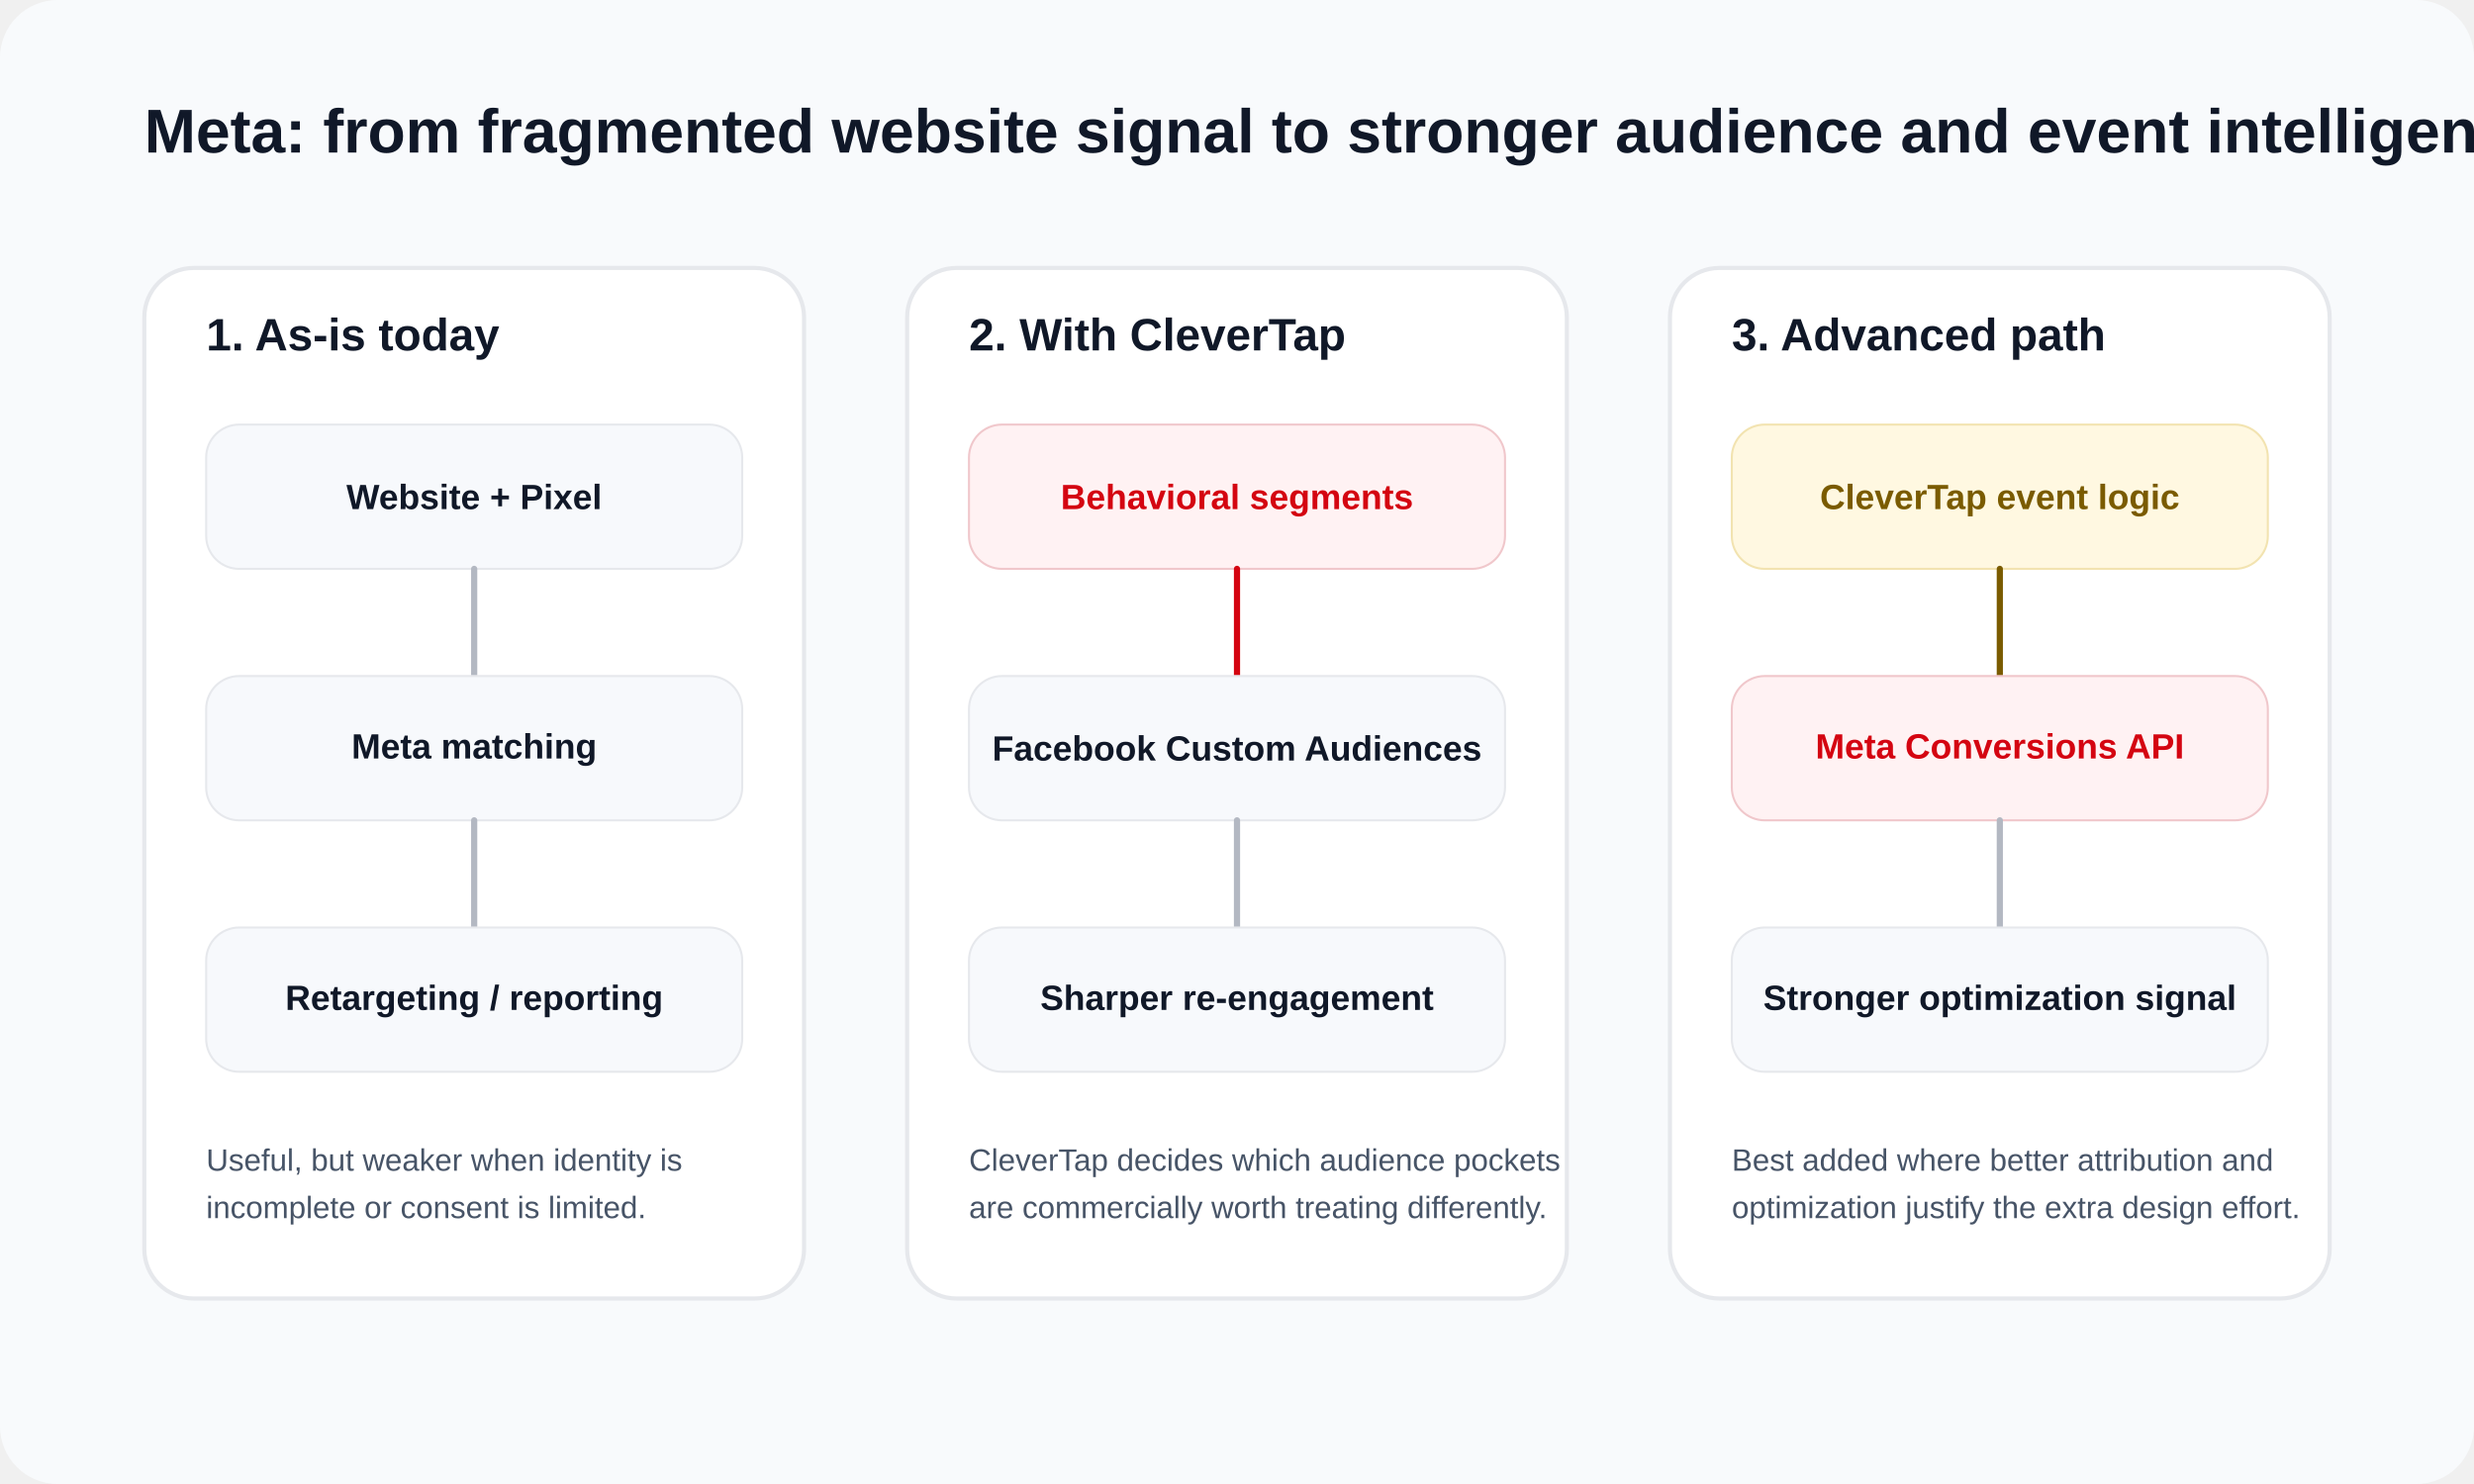
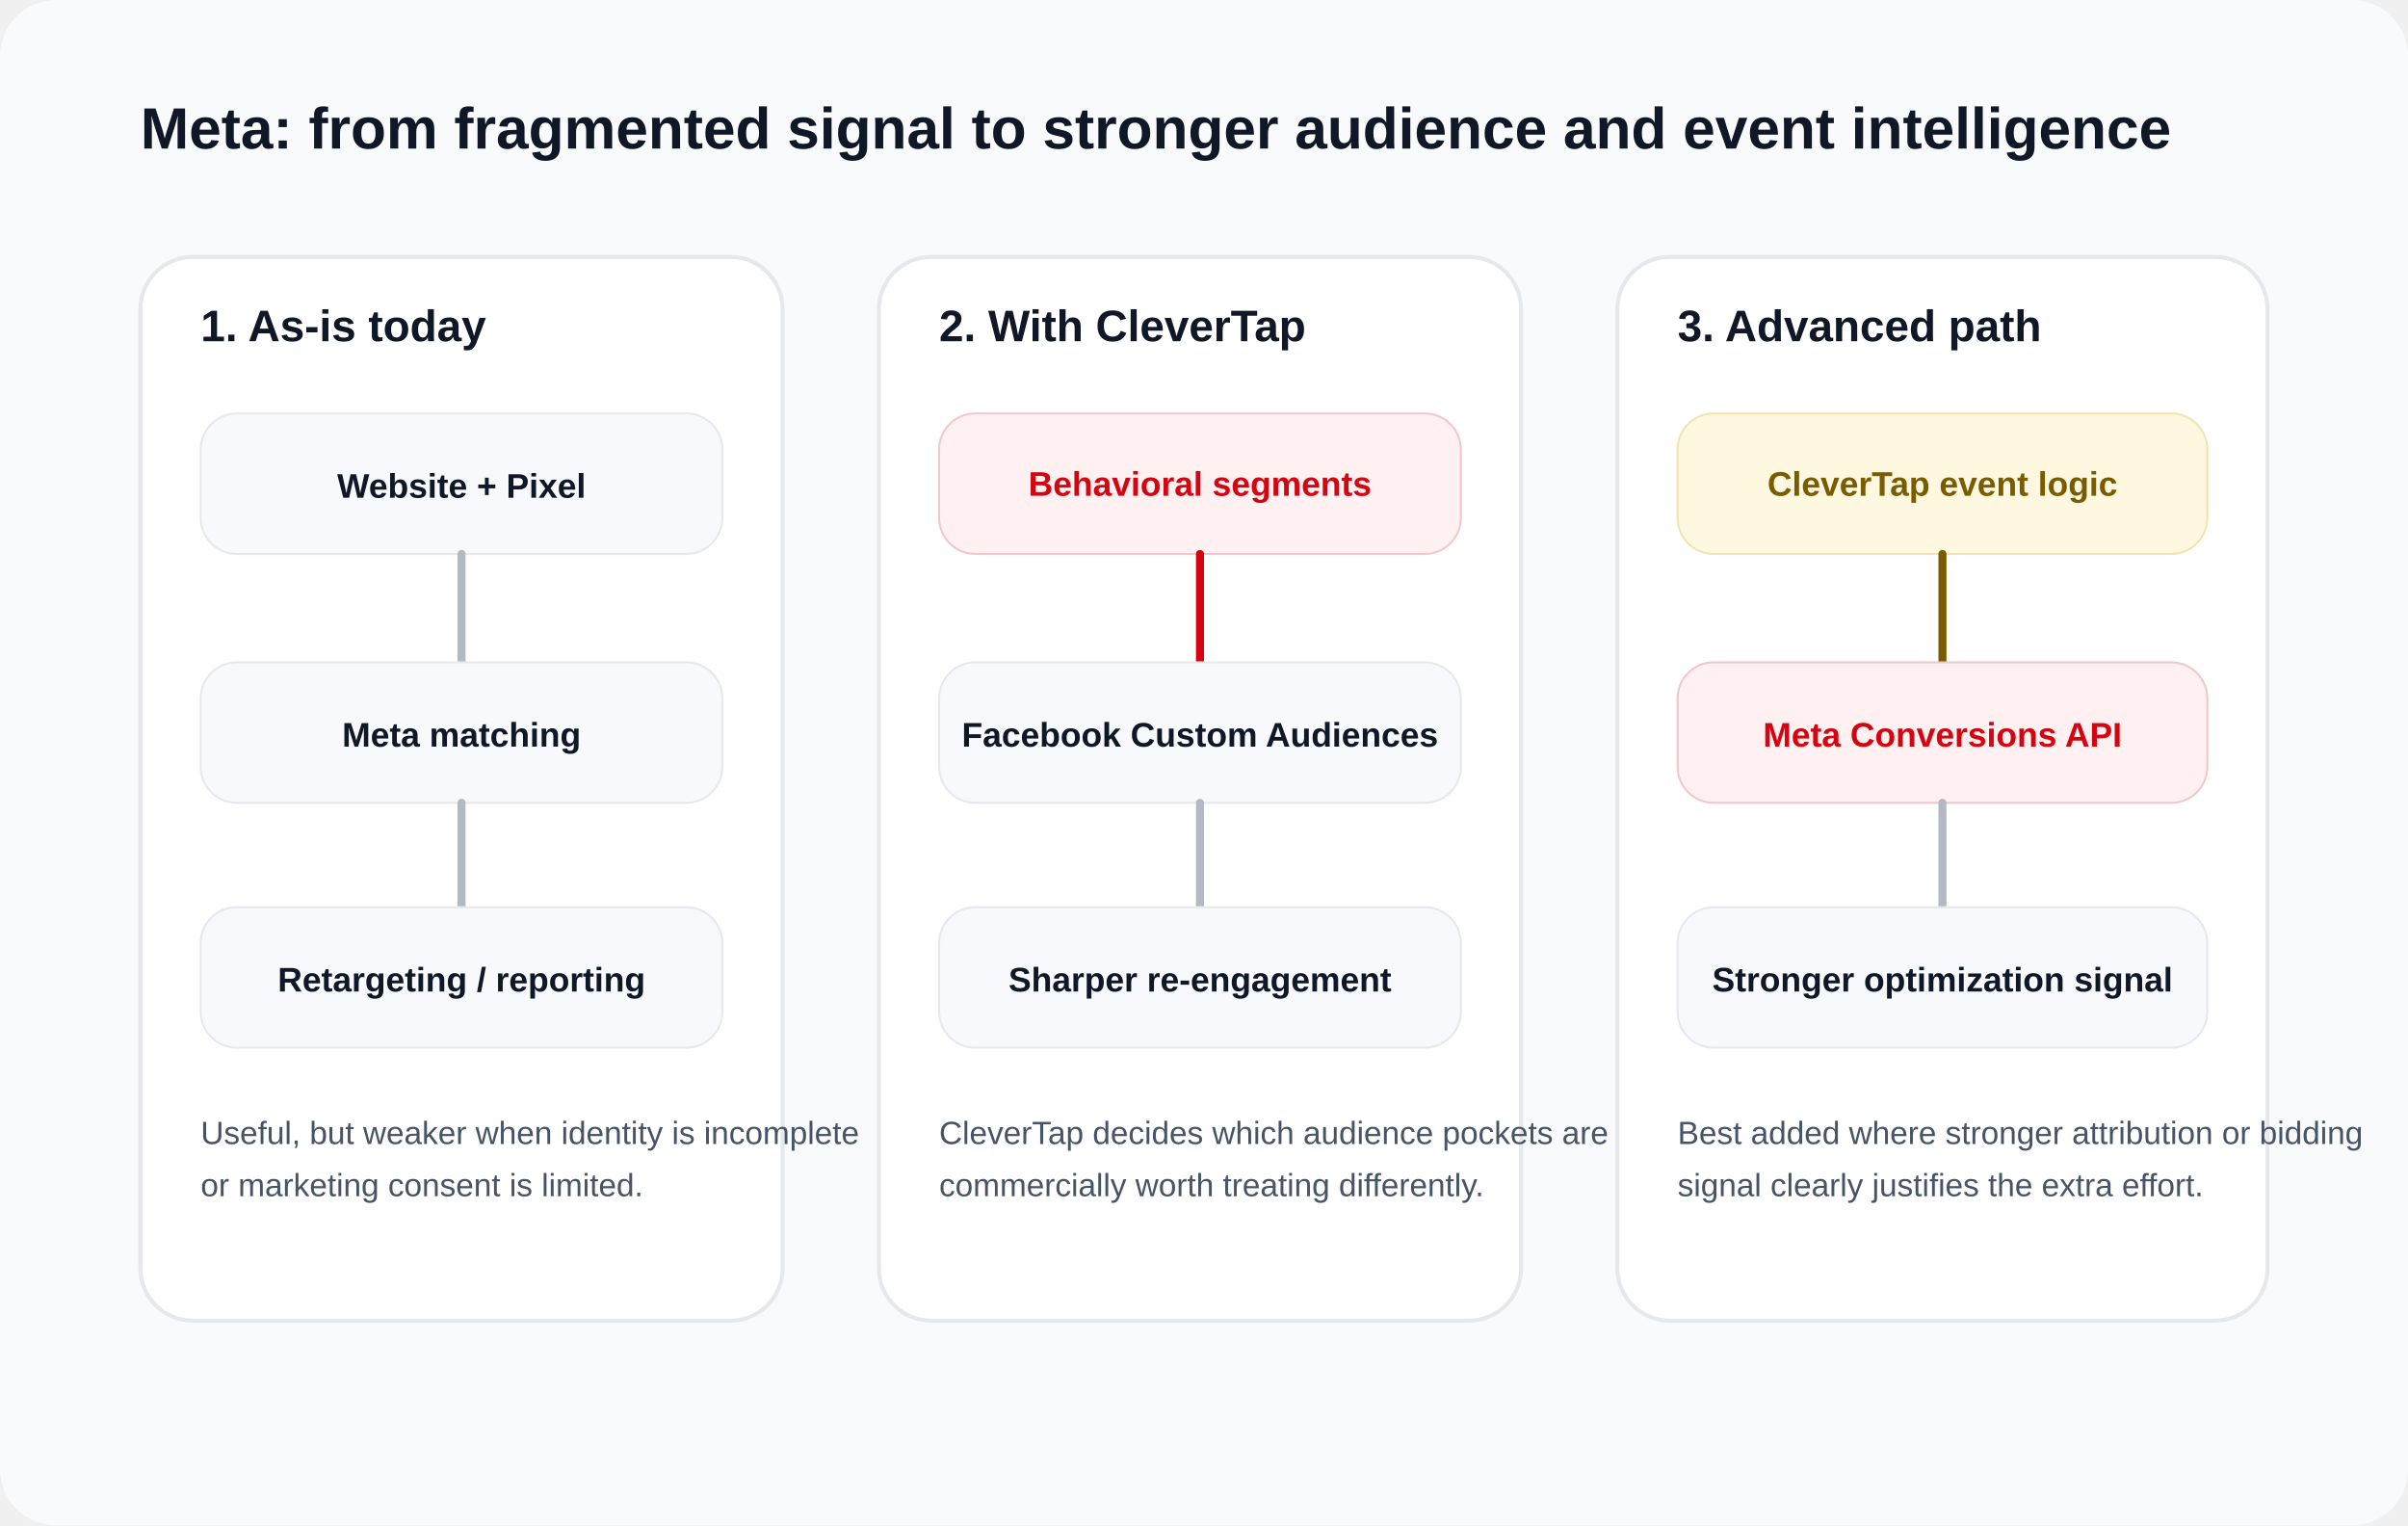
- <svg xmlns="http://www.w3.org/2000/svg" width="1200" height="720" viewBox="0 0 1200 720" fill="none">
-   <rect width="1200" height="720" rx="28" fill="#F8FAFC" />
-   <text x="70" y="74" font-family="Arial, sans-serif" font-size="30" font-weight="700" fill="#101828">Meta: from fragmented website signal to stronger audience and event intelligence</text>
-   <g>
-     <rect x="70" y="130" width="320" height="500" rx="24" fill="#FFFFFF" stroke="#E6E8EC" stroke-width="2" />
-     <text x="100" y="170" font-family="Arial, sans-serif" font-size="22" font-weight="700" fill="#101828">1. As-is today</text>
-     <rect x="100" y="206" width="260" height="70" rx="16" fill="#F7F9FC" stroke="#E6E8EC" />
-     <text x="230" y="247" text-anchor="middle" font-family="Arial, sans-serif" font-size="17" font-weight="700" fill="#101828">Website + Pixel</text>
-     <path d="M230 276V328" stroke="#B3B8C2" stroke-width="3" stroke-linecap="round" />
-     <rect x="100" y="328" width="260" height="70" rx="16" fill="#F7F9FC" stroke="#E6E8EC" />
-     <text x="230" y="368" text-anchor="middle" font-family="Arial, sans-serif" font-size="17" font-weight="700" fill="#101828">Meta matching</text>
-     <path d="M230 398V450" stroke="#B3B8C2" stroke-width="3" stroke-linecap="round" />
-     <rect x="100" y="450" width="260" height="70" rx="16" fill="#F7F9FC" stroke="#E6E8EC" />
-     <text x="230" y="490" text-anchor="middle" font-family="Arial, sans-serif" font-size="17" font-weight="700" fill="#101828">Retargeting / reporting</text>
-     <text x="100" y="568" font-family="Arial, sans-serif" font-size="15" fill="#475467">Useful, but weaker when identity is</text>
-     <text x="100" y="591" font-family="Arial, sans-serif" font-size="15" fill="#475467">incomplete or consent is limited.</text>
-   </g>
-   <g>
-     <rect x="440" y="130" width="320" height="500" rx="24" fill="#FFFFFF" stroke="#E6E8EC" stroke-width="2" />
-     <text x="470" y="170" font-family="Arial, sans-serif" font-size="22" font-weight="700" fill="#101828">2. With CleverTap</text>
-     <rect x="470" y="206" width="260" height="70" rx="16" fill="#FFF2F3" stroke="#F0C7CB" />
-     <text x="600" y="247" text-anchor="middle" font-family="Arial, sans-serif" font-size="17" font-weight="700" fill="#D40511">Behavioral segments</text>
-     <path d="M600 276V328" stroke="#D40511" stroke-width="3" stroke-linecap="round" />
-     <rect x="470" y="328" width="260" height="70" rx="16" fill="#F7F9FC" stroke="#E6E8EC" />
-     <text x="600" y="369" text-anchor="middle" font-family="Arial, sans-serif" font-size="17" font-weight="700" fill="#101828">Facebook Custom Audiences</text>
-     <path d="M600 398V450" stroke="#B3B8C2" stroke-width="3" stroke-linecap="round" />
-     <rect x="470" y="450" width="260" height="70" rx="16" fill="#F7F9FC" stroke="#E6E8EC" />
-     <text x="600" y="490" text-anchor="middle" font-family="Arial, sans-serif" font-size="17" font-weight="700" fill="#101828">Sharper re-engagement</text>
-     <text x="470" y="568" font-family="Arial, sans-serif" font-size="15" fill="#475467">CleverTap decides which audience pockets</text>
-     <text x="470" y="591" font-family="Arial, sans-serif" font-size="15" fill="#475467">are commercially worth treating differently.</text>
-   </g>
-   <g>
-     <rect x="810" y="130" width="320" height="500" rx="24" fill="#FFFFFF" stroke="#E6E8EC" stroke-width="2" />
-     <text x="840" y="170" font-family="Arial, sans-serif" font-size="22" font-weight="700" fill="#101828">3. Advanced path</text>
-     <rect x="840" y="206" width="260" height="70" rx="16" fill="#FFF8E1" stroke="#F2E3B0" />
-     <text x="970" y="247" text-anchor="middle" font-family="Arial, sans-serif" font-size="17" font-weight="700" fill="#7A5B00">CleverTap event logic</text>
-     <path d="M970 276V328" stroke="#7A5B00" stroke-width="3" stroke-linecap="round" />
-     <rect x="840" y="328" width="260" height="70" rx="16" fill="#FFF2F3" stroke="#F0C7CB" />
-     <text x="970" y="368" text-anchor="middle" font-family="Arial, sans-serif" font-size="17" font-weight="700" fill="#D40511">Meta Conversions API</text>
-     <path d="M970 398V450" stroke="#B3B8C2" stroke-width="3" stroke-linecap="round" />
-     <rect x="840" y="450" width="260" height="70" rx="16" fill="#F7F9FC" stroke="#E6E8EC" />
-     <text x="970" y="490" text-anchor="middle" font-family="Arial, sans-serif" font-size="17" font-weight="700" fill="#101828">Stronger optimization signal</text>
-     <text x="840" y="568" font-family="Arial, sans-serif" font-size="15" fill="#475467">Best added where better attribution and</text>
-     <text x="840" y="591" font-family="Arial, sans-serif" font-size="15" fill="#475467">optimization justify the extra design effort.</text>
-   </g>
+ <svg xmlns="http://www.w3.org/2000/svg" width="1200" height="760" viewBox="0 0 1200 760" fill="none">
+   <rect width="1200" height="760" rx="28" fill="#F8FAFC" />
+   <text x="70" y="74" font-family="Arial, sans-serif" font-size="29" font-weight="700" fill="#101828">Meta: from fragmented signal to stronger audience and event intelligence</text>
+   <rect x="70" y="128" width="320" height="530" rx="26" fill="#FFFFFF" stroke="#E6E8EC" stroke-width="2" />
+   <text x="100" y="170" font-family="Arial, sans-serif" font-size="22" font-weight="700" fill="#101828">1. As-is today</text>
+   <rect x="100" y="206" width="260" height="70" rx="18" fill="#F7F9FC" stroke="#E6E8EC" />
+   <text x="230" y="248" text-anchor="middle" font-family="Arial, sans-serif" font-size="17" font-weight="700" fill="#101828">Website + Pixel</text>
+   <path d="M230 276V330" stroke="#B3B8C2" stroke-width="4" stroke-linecap="round" />
+   <rect x="100" y="330" width="260" height="70" rx="18" fill="#F7F9FC" stroke="#E6E8EC" />
+   <text x="230" y="372" text-anchor="middle" font-family="Arial, sans-serif" font-size="17" font-weight="700" fill="#101828">Meta matching</text>
+   <path d="M230 400V452" stroke="#B3B8C2" stroke-width="4" stroke-linecap="round" />
+   <rect x="100" y="452" width="260" height="70" rx="18" fill="#F7F9FC" stroke="#E6E8EC" />
+   <text x="230" y="494" text-anchor="middle" font-family="Arial, sans-serif" font-size="17" font-weight="700" fill="#101828">Retargeting / reporting</text>
+   <text x="100" y="570" font-family="Arial, sans-serif" font-size="16" fill="#475467">Useful, but weaker when identity is incomplete</text>
+   <text x="100" y="596" font-family="Arial, sans-serif" font-size="16" fill="#475467">or marketing consent is limited.</text>
+   <rect x="438" y="128" width="320" height="530" rx="26" fill="#FFFFFF" stroke="#E6E8EC" stroke-width="2" />
+   <text x="468" y="170" font-family="Arial, sans-serif" font-size="22" font-weight="700" fill="#101828">2. With CleverTap</text>
+   <rect x="468" y="206" width="260" height="70" rx="18" fill="#FFF1F2" stroke="#F0C7CB" />
+   <text x="598" y="247" text-anchor="middle" font-family="Arial, sans-serif" font-size="17" font-weight="700" fill="#D40511">Behavioral segments</text>
+   <path d="M598 276V330" stroke="#D40511" stroke-width="4" stroke-linecap="round" />
+   <rect x="468" y="330" width="260" height="70" rx="18" fill="#F7F9FC" stroke="#E6E8EC" />
+   <text x="598" y="372" text-anchor="middle" font-family="Arial, sans-serif" font-size="17" font-weight="700" fill="#101828">Facebook Custom Audiences</text>
+   <path d="M598 400V452" stroke="#B3B8C2" stroke-width="4" stroke-linecap="round" />
+   <rect x="468" y="452" width="260" height="70" rx="18" fill="#F7F9FC" stroke="#E6E8EC" />
+   <text x="598" y="494" text-anchor="middle" font-family="Arial, sans-serif" font-size="17" font-weight="700" fill="#101828">Sharper re-engagement</text>
+   <text x="468" y="570" font-family="Arial, sans-serif" font-size="16" fill="#475467">CleverTap decides which audience pockets are</text>
+   <text x="468" y="596" font-family="Arial, sans-serif" font-size="16" fill="#475467">commercially worth treating differently.</text>
+   <rect x="806" y="128" width="324" height="530" rx="26" fill="#FFFFFF" stroke="#E6E8EC" stroke-width="2" />
+   <text x="836" y="170" font-family="Arial, sans-serif" font-size="22" font-weight="700" fill="#101828">3. Advanced path</text>
+   <rect x="836" y="206" width="264" height="70" rx="18" fill="#FFF8E1" stroke="#F2E3B0" />
+   <text x="968" y="247" text-anchor="middle" font-family="Arial, sans-serif" font-size="17" font-weight="700" fill="#7A5B00">CleverTap event logic</text>
+   <path d="M968 276V330" stroke="#7A5B00" stroke-width="4" stroke-linecap="round" />
+   <rect x="836" y="330" width="264" height="70" rx="18" fill="#FFF1F2" stroke="#F0C7CB" />
+   <text x="968" y="372" text-anchor="middle" font-family="Arial, sans-serif" font-size="17" font-weight="700" fill="#D40511">Meta Conversions API</text>
+   <path d="M968 400V452" stroke="#B3B8C2" stroke-width="4" stroke-linecap="round" />
+   <rect x="836" y="452" width="264" height="70" rx="18" fill="#F7F9FC" stroke="#E6E8EC" />
+   <text x="968" y="494" text-anchor="middle" font-family="Arial, sans-serif" font-size="17" font-weight="700" fill="#101828">Stronger optimization signal</text>
+   <text x="836" y="570" font-family="Arial, sans-serif" font-size="16" fill="#475467">Best added where stronger attribution or bidding</text>
+   <text x="836" y="596" font-family="Arial, sans-serif" font-size="16" fill="#475467">signal clearly justifies the extra effort.</text>
</svg>
